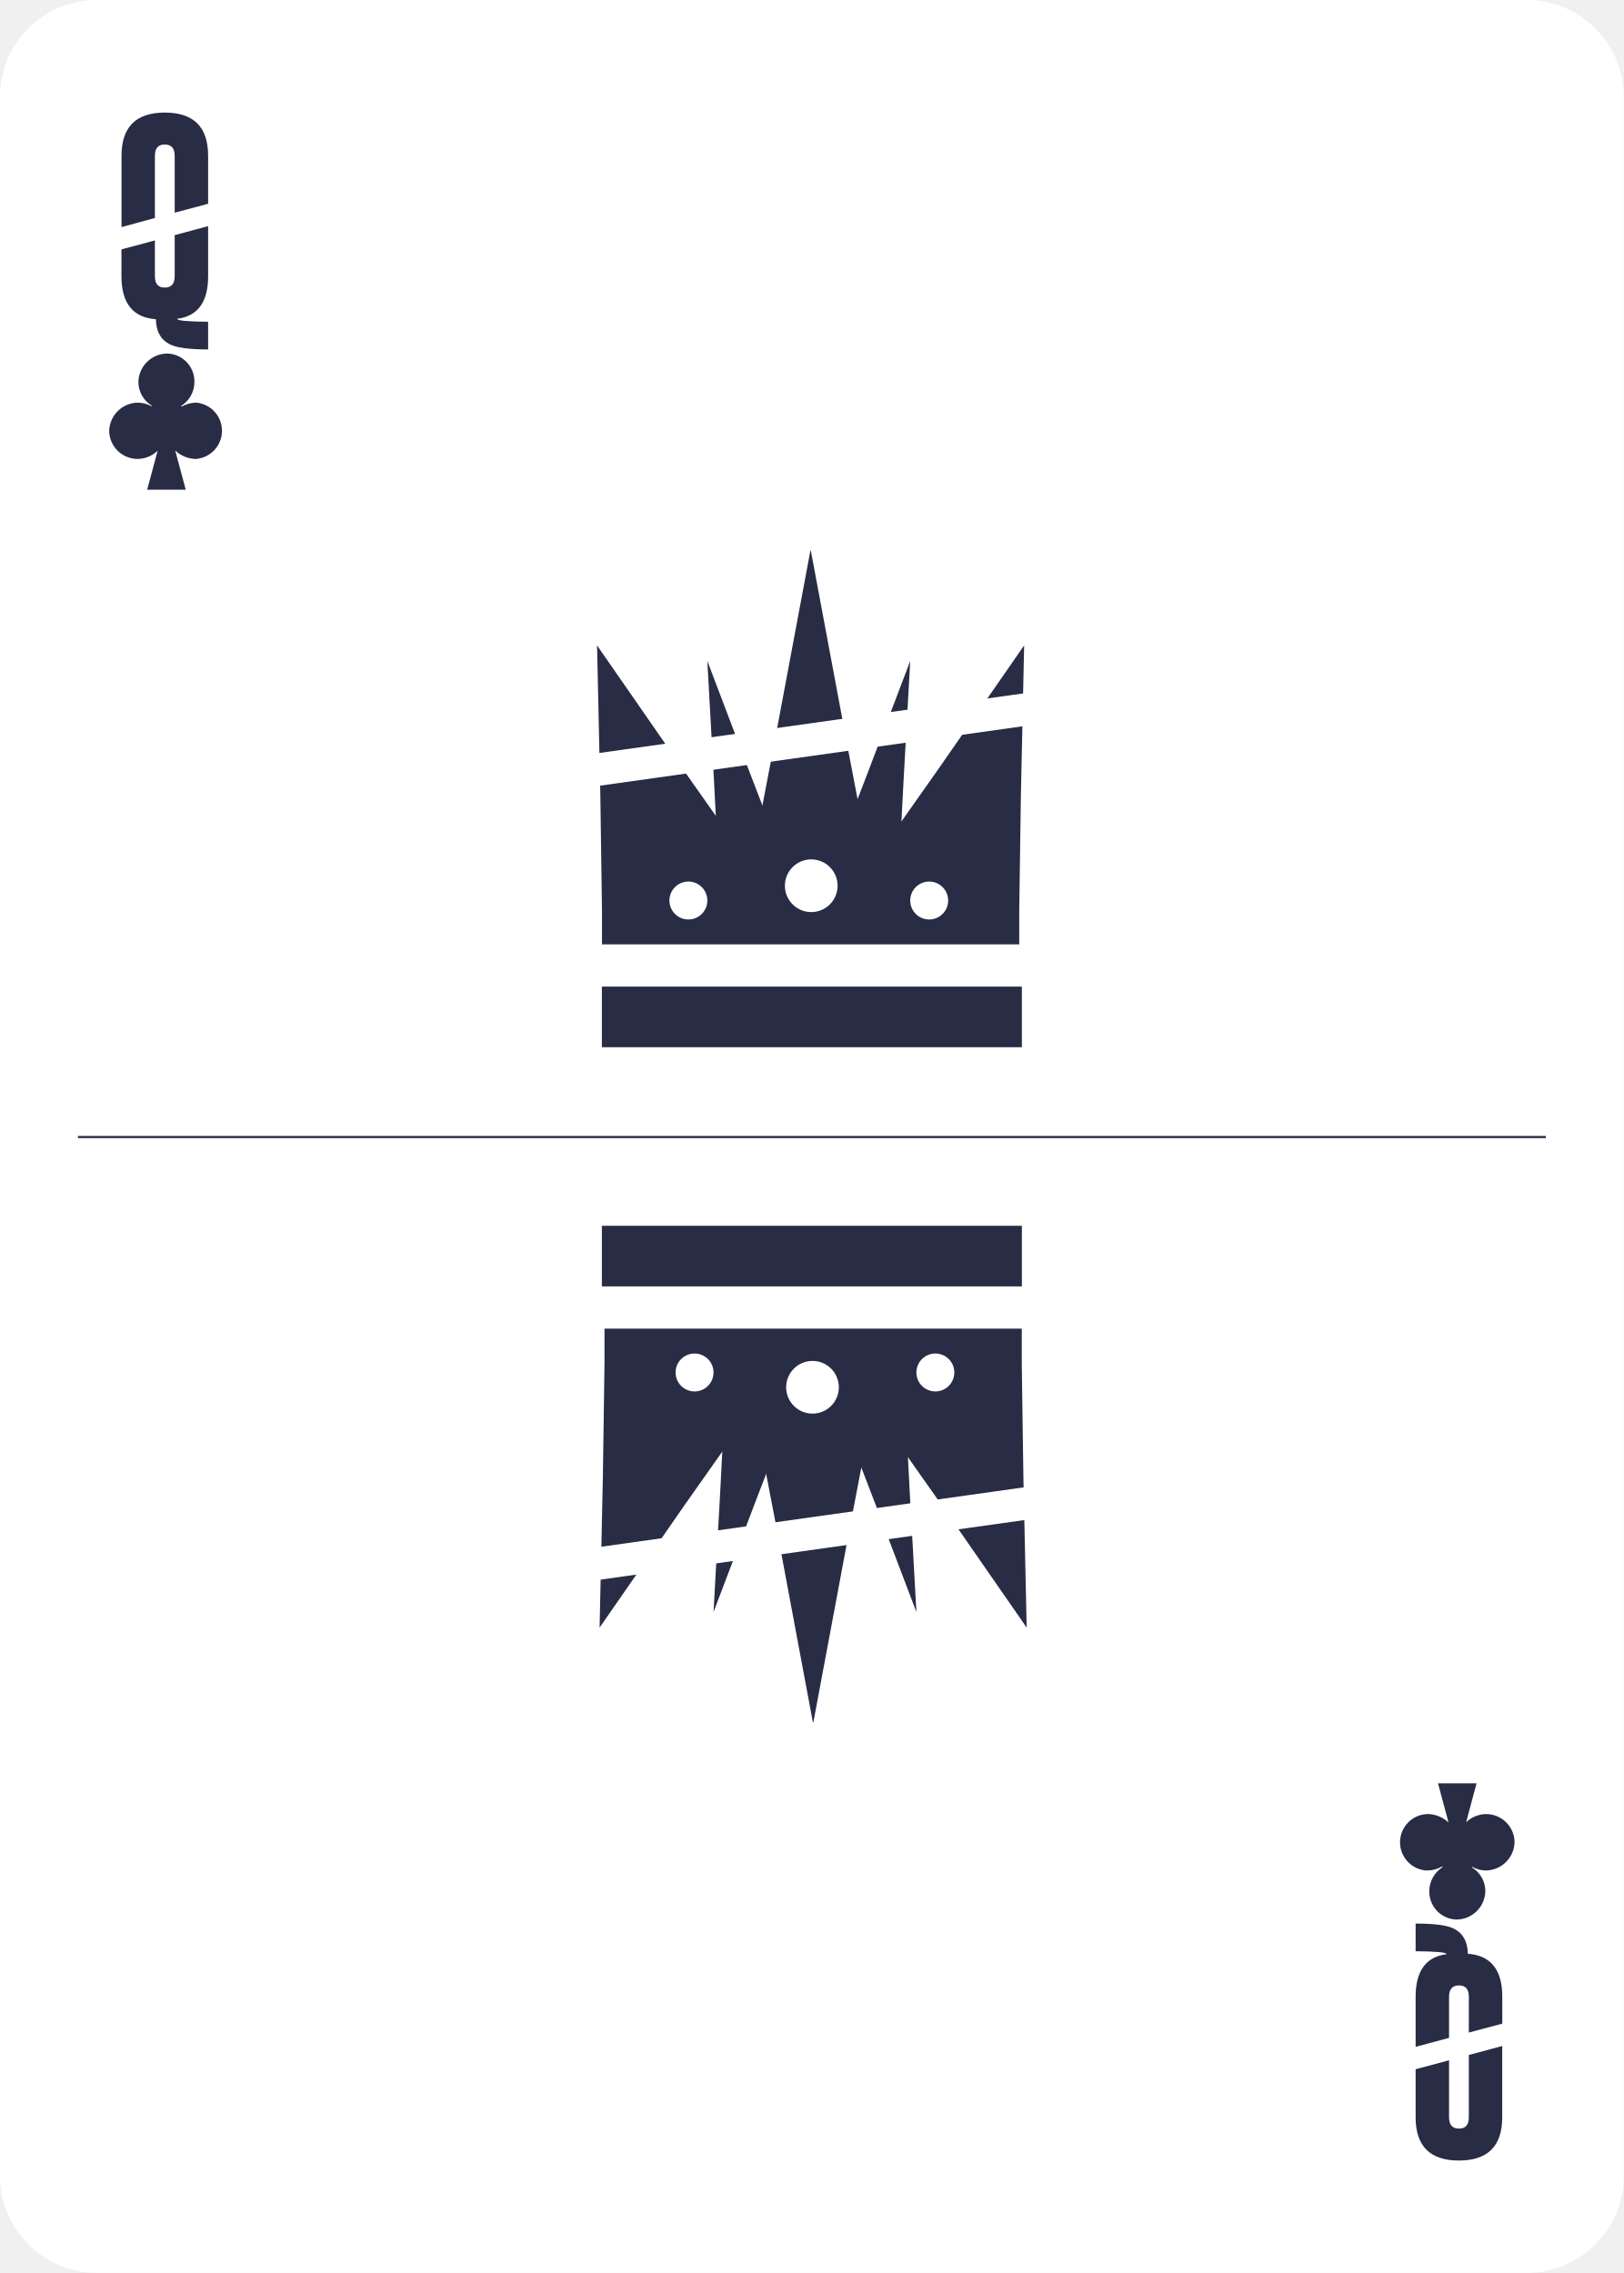
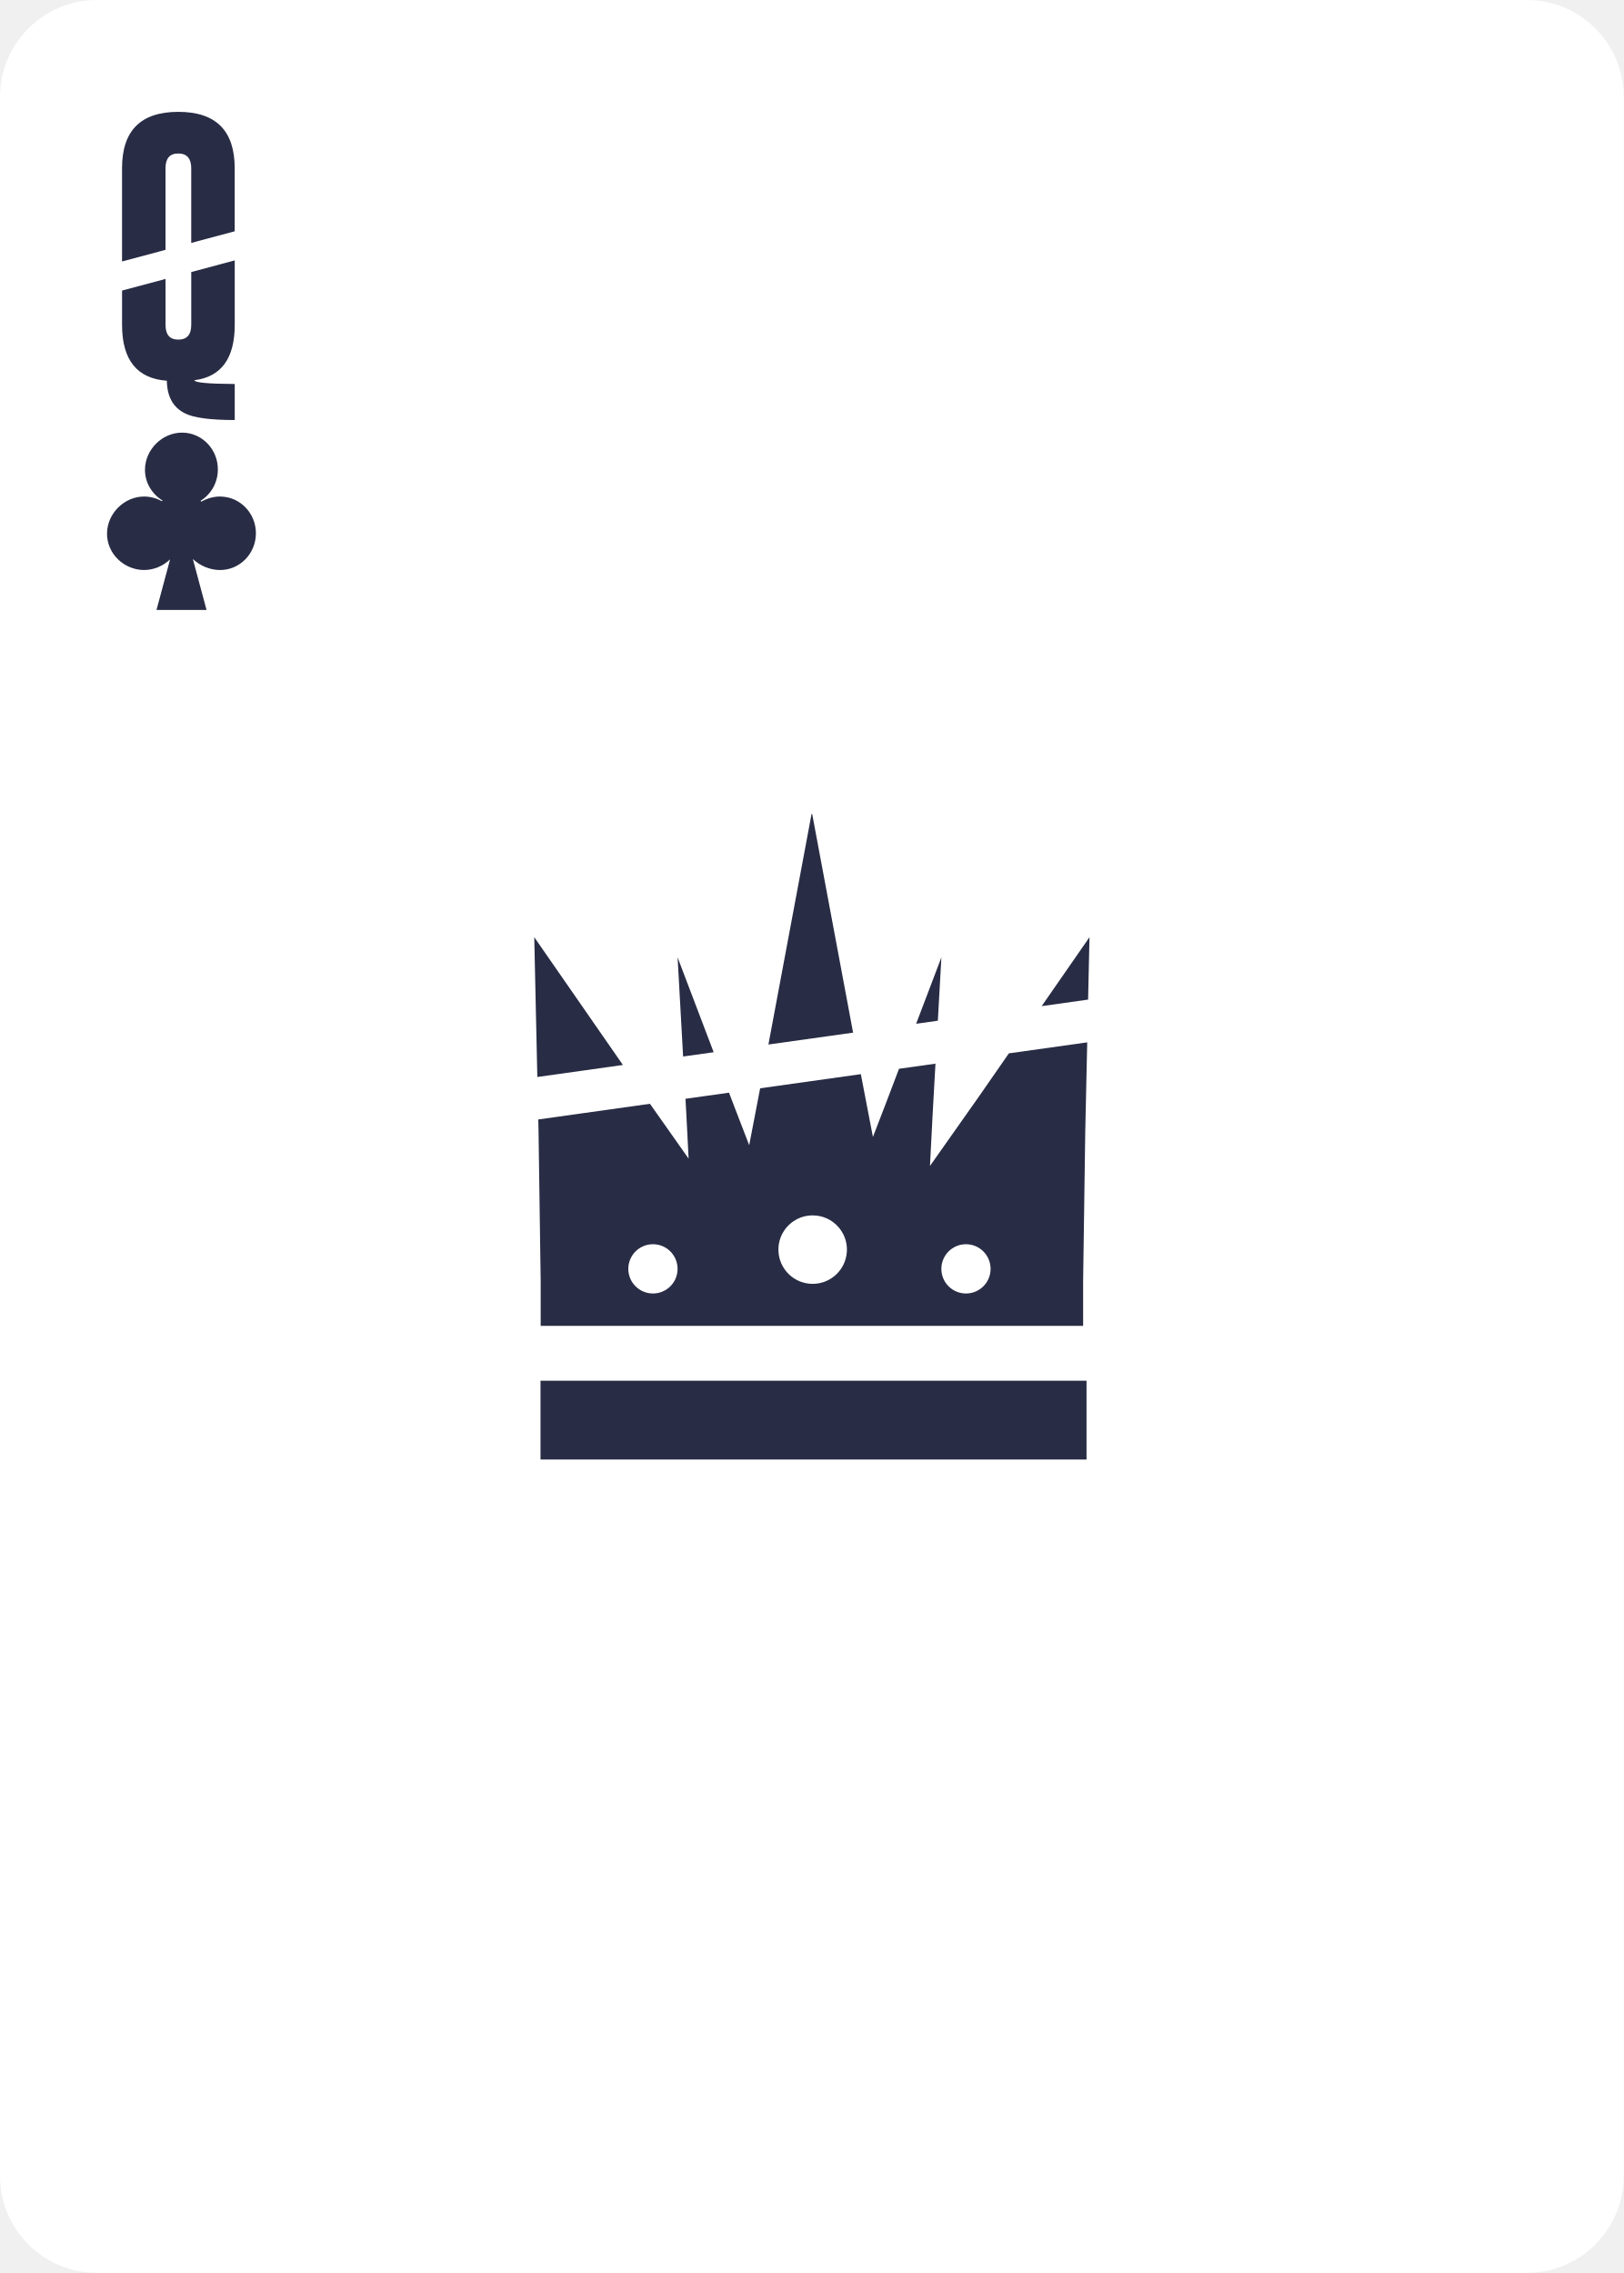
<svg xmlns="http://www.w3.org/2000/svg" viewBox="0 0 750 1050">
-   <defs>
-     <clipPath id="a">
-       <path style="fill:none" d="M-36-35.75h822v1121.5H-36z" />
-     </clipPath>
-   </defs>
-   <rect width="750" height="1049.95" rx="44.82" style="fill:#fff" data-name="Ebene 2" />
-   <g data-name="Ebene 1 Kopie 2">
-     <path style="fill:#282c44" d="m326.71 305.32 3.09 55.5 2.84 55.17 16.76-3.93 16.9-3.22-19.84-51.56-19.75-51.96zM423.29 744.68l-3.09-55.5-2.84-55.18-16.76 3.94-16.9 3.22 19.84 51.56 19.75 51.96zM420.43 305.32l-3.09 55.5-2.85 55.17-16.75-3.93-16.91-3.22 19.85-51.56 19.75-51.96zM329.57 744.68l3.09-55.5 2.85-55.18 16.75 3.94 16.91 3.22-19.85 51.56-19.75 51.96z" />
-     <g style="clip-path:url(#a)">
-       <path d="M90.75 186a13.6 13.6 0 0 0-6.86 1.84l-.22-.32a13.1 13.1 0 0 0 6.14-11 12.9 12.9 0 0 0-12.57-13.2 13.43 13.43 0 0 0-13.32 13.09 12.84 12.84 0 0 0 6.21 11l-.17.25a13.16 13.16 0 0 0-6.21-1.66 13.43 13.43 0 0 0-13.32 13 13.13 13.13 0 0 0 13 13 13.42 13.42 0 0 0 9.38-3.79l-4.83 18h17.81l-4.86-18.1a14.39 14.39 0 0 0 9.53 3.91 13.06 13.06 0 0 0 .29-26.02M659.25 864.05a13.6 13.6 0 0 0 6.86-1.84l.22.32a13.1 13.1 0 0 0-6.14 11 12.9 12.9 0 0 0 12.57 13.2 13.43 13.43 0 0 0 13.32-13.09 12.84 12.84 0 0 0-6.21-11l.17-.25a13.16 13.16 0 0 0 6.21 1.67A13.43 13.43 0 0 0 699.57 851a13.13 13.13 0 0 0-13-13 13.42 13.42 0 0 0-9.38 3.79l4.83-18h-17.81l4.86 18.1a14.39 14.39 0 0 0-9.53-3.91 13.06 13.06 0 0 0-.29 26.11" style="fill:#282c44" />
+   <g id="uuid-44f59e42-e4b4-42de-896f-238ee3e86f73">
+     <rect width="750" height="1049.95" rx="44.82" ry="44.82" style="fill:#fff;" />
+   </g>
+   <g id="uuid-e5f9e803-6e36-4c42-b93b-bb7364d83987">
+     <g>
+       <polygon points="329.64 486.07 315.53 488.05 312.98 442.26 329.64 486.07" style="fill:#282c44;" />
+       <polygon points="434.82 442.26 433.19 471.51 423.16 472.93 434.82 442.26" style="fill:#282c44;" />
+       <rect x="249.66" y="637.82" width="252.2" height="36.4" style="fill:#282c44;" />
+       <polygon points="287.72 491.96 248.19 497.51 246.77 432.93 287.72 491.96" style="fill:#282c44;" />
+       <polygon points="394.04 477.02 354.93 482.51 374.9 375.78 375.01 376.27 375.1 375.78 394.04 477.02" style="fill:#282c44;" />
+       <path d="M465.99,486.6l-13.81,19.9-22.63,32.11,1.25-24.21,1.29-23.05-16.84,2.37-6.11,16.08-5.94,15.42-5.58-29.02-46.51,6.53-5.06,26.3-7.4-19.23-1.92-5.04-20.11,2.82,.38,6.82,1.07,20.83-17.86-25.34-51.58,7.24,.12,5.32,.99,69.33v20.68h250.55v-20.68l.99-69.33,.9-40.94-36.17,5.08Zm-164.39,110.92c-6.29,0-11.39-5.1-11.39-11.37s5.1-11.39,11.39-11.39,11.37,5.1,11.37,11.39-5.1,11.37-11.37,11.37Zm73.77-4.45c-8.57,0-15.55-6.81-15.81-15.31-.01-.17-.01-.34-.01-.51,0-2.83,.74-5.49,2.05-7.79,2.72-4.8,7.86-8.02,13.77-8.02,4.71,0,8.94,2.05,11.83,5.32,2.48,2.79,3.99,6.46,3.99,10.49,0,.36-.01,.73-.04,1.08-.55,8.23-7.41,14.74-15.78,14.74Zm70.81,4.45c-6.29,0-11.37-5.1-11.37-11.37s5.08-11.39,11.37-11.39,11.37,5.1,11.37,11.39-5.1,11.37-11.37,11.37Z" style="fill:#282c44;" />
+       <polygon points="503.23 432.93 502.59 461.76 481.14 464.78 503.23 432.93" style="fill:#282c44;" />
    </g>
-     <path style="fill:none;stroke:#282c44" d="M36 525.25h678" />
-     <path d="M71.55 100.71V72c0-3.5 1.5-5.24 4.5-5.24h.09q4.55 0 4.55 5.24v26.26l15.44-4.14V72q0-20-20-20t-20 20v32.9ZM96.13 127.61v-23.14l-15.44 4.14v19c0 3.5-1.53 5.24-4.59 5.24s-4.55-1.74-4.55-5.24v-16.55L56.1 115.2v12.41q0 18.71 15.91 19.86c.1 5.59 2.21 9.44 6.36 11.55q4.63 2.4 17.76 2.41v-12.8c-9.49-.07-14.27-.51-14.33-1.35q14.34-1.82 14.33-19.67ZM653.87 922.39v23.14l15.44-4.14v-19c0-3.5 1.53-5.24 4.59-5.24s4.55 1.74 4.55 5.24v16.55l15.45-4.14v-12.41q0-18.71-15.91-19.86c-.1-5.59-2.21-9.44-6.36-11.55q-4.64-2.4-17.76-2.41v12.8c9.49.07 14.27.51 14.33 1.35q-14.34 1.81-14.33 19.67ZM678.45 949.29v28.76c0 3.5-1.5 5.24-4.5 5.24h-.09q-4.54 0-4.55-5.24v-26.31l-15.44 4.14v22.17q0 20 20 20t20-20v-32.9ZM278 455.75h194v28H278zM278 566.25h194v28H278zM473.05 298.14l-39.26 56.6-31.78 45.09-10.5-54.65-17.02-91-.07.38-.07-.38-17.03 91-10.5 54.65-31.78-45.09-39.26-56.6 1.51 68.87.76 53.33v15.91h192.73v-15.91l.77-53.33 1.5-68.87zM276.95 751.86l39.26-56.6 31.78-45.09 10.5 54.65 17.02 91 .07-.37.07.37 17.03-91 10.5-54.65 31.78 45.09 39.26 56.6-1.51-68.87-.76-53.33v-15.91H279.22v15.91l-.77 53.33-1.5 68.87z" style="fill:#282c44" />
-     <g style="clip-path:url(#a)">
-       <path d="M374.71 421.33a12.17 12.17 0 1 0-12.17-12.17 12.17 12.17 0 0 0 12.17 12.17M375.29 628.67a12.17 12.17 0 1 0 12.17 12.17 12.17 12.17 0 0 0-12.17-12.17M318 424.75a8.76 8.76 0 1 0-8.8-8.75 8.75 8.75 0 0 0 8.76 8.75M432 625.25a8.76 8.76 0 1 0 8.8 8.75 8.75 8.75 0 0 0-8.76-8.75M429.18 424.75a8.76 8.76 0 1 0-8.75-8.75 8.75 8.75 0 0 0 8.75 8.75M320.82 625.25a8.76 8.76 0 1 0 8.75 8.75 8.75 8.75 0 0 0-8.75-8.75" style="fill:#fff" />
+     <g>
+       <path d="M108.42,150.07v-29.78l-20.08,5.38v24.4c0,4.54-1.99,6.81-5.97,6.81s-5.91-2.27-5.91-6.81v-21.22l-20.08,5.38v15.84c0,16.2,6.89,24.8,20.68,25.81,.12,7.28,2.87,12.28,8.26,15.01,4.02,2.09,11.72,3.14,23.1,3.14v-16.64c-12.34-.08-18.55-.66-18.63-1.75,12.42-1.57,18.63-10.09,18.63-25.57Z" style="fill:#282c44;" />
+       <path d="M76.45,115.4v-37.68c0-4.54,1.95-6.81,5.85-6.81h.12c3.94,.04,5.91,2.31,5.91,6.81v34.5l20.08-5.38v-29.12c0-17.37-8.68-26.05-26.05-26.05s-25.99,8.68-25.99,26.05v43.07l20.08-5.38Z" style="fill:#282c44;" />
    </g>
-     <path transform="rotate(-8 396.0775 338.7479)" style="fill:#fff" d="M193.78 331.15h404.45v15H193.78z" />
-     <path transform="rotate(-8 354.0637 711.4573)" style="fill:#fff" d="M151.77 703.85h404.45v15H151.77z" />
+     <path d="M101.85,229.36c-3.12-.04-6.2,.85-8.91,2.4l-.29-.42c4.73-2.94,7.92-8.24,7.98-14.33,.1-9.37-7.22-17.05-16.35-17.16-9.14-.11-17.21,7.64-17.31,17.02-.07,6.09,3.25,11.36,8.08,14.34l-.22,.33c-2.44-1.35-5.2-2.13-8.08-2.17-9.14-.11-17.21,7.64-17.31,17.02-.1,9.37,7.8,16.81,16.93,16.92,4.61,.05,8.98-1.84,12.2-4.92l-6.28,23.38h23.11l-6.32-23.53c3.29,3.1,7.78,5.03,12.39,5.08,9.13,.11,16.62-7.4,16.73-16.78,.1-9.37-7.22-17.05-16.35-17.16" style="fill:#282c44;" />
  </g>
</svg>
